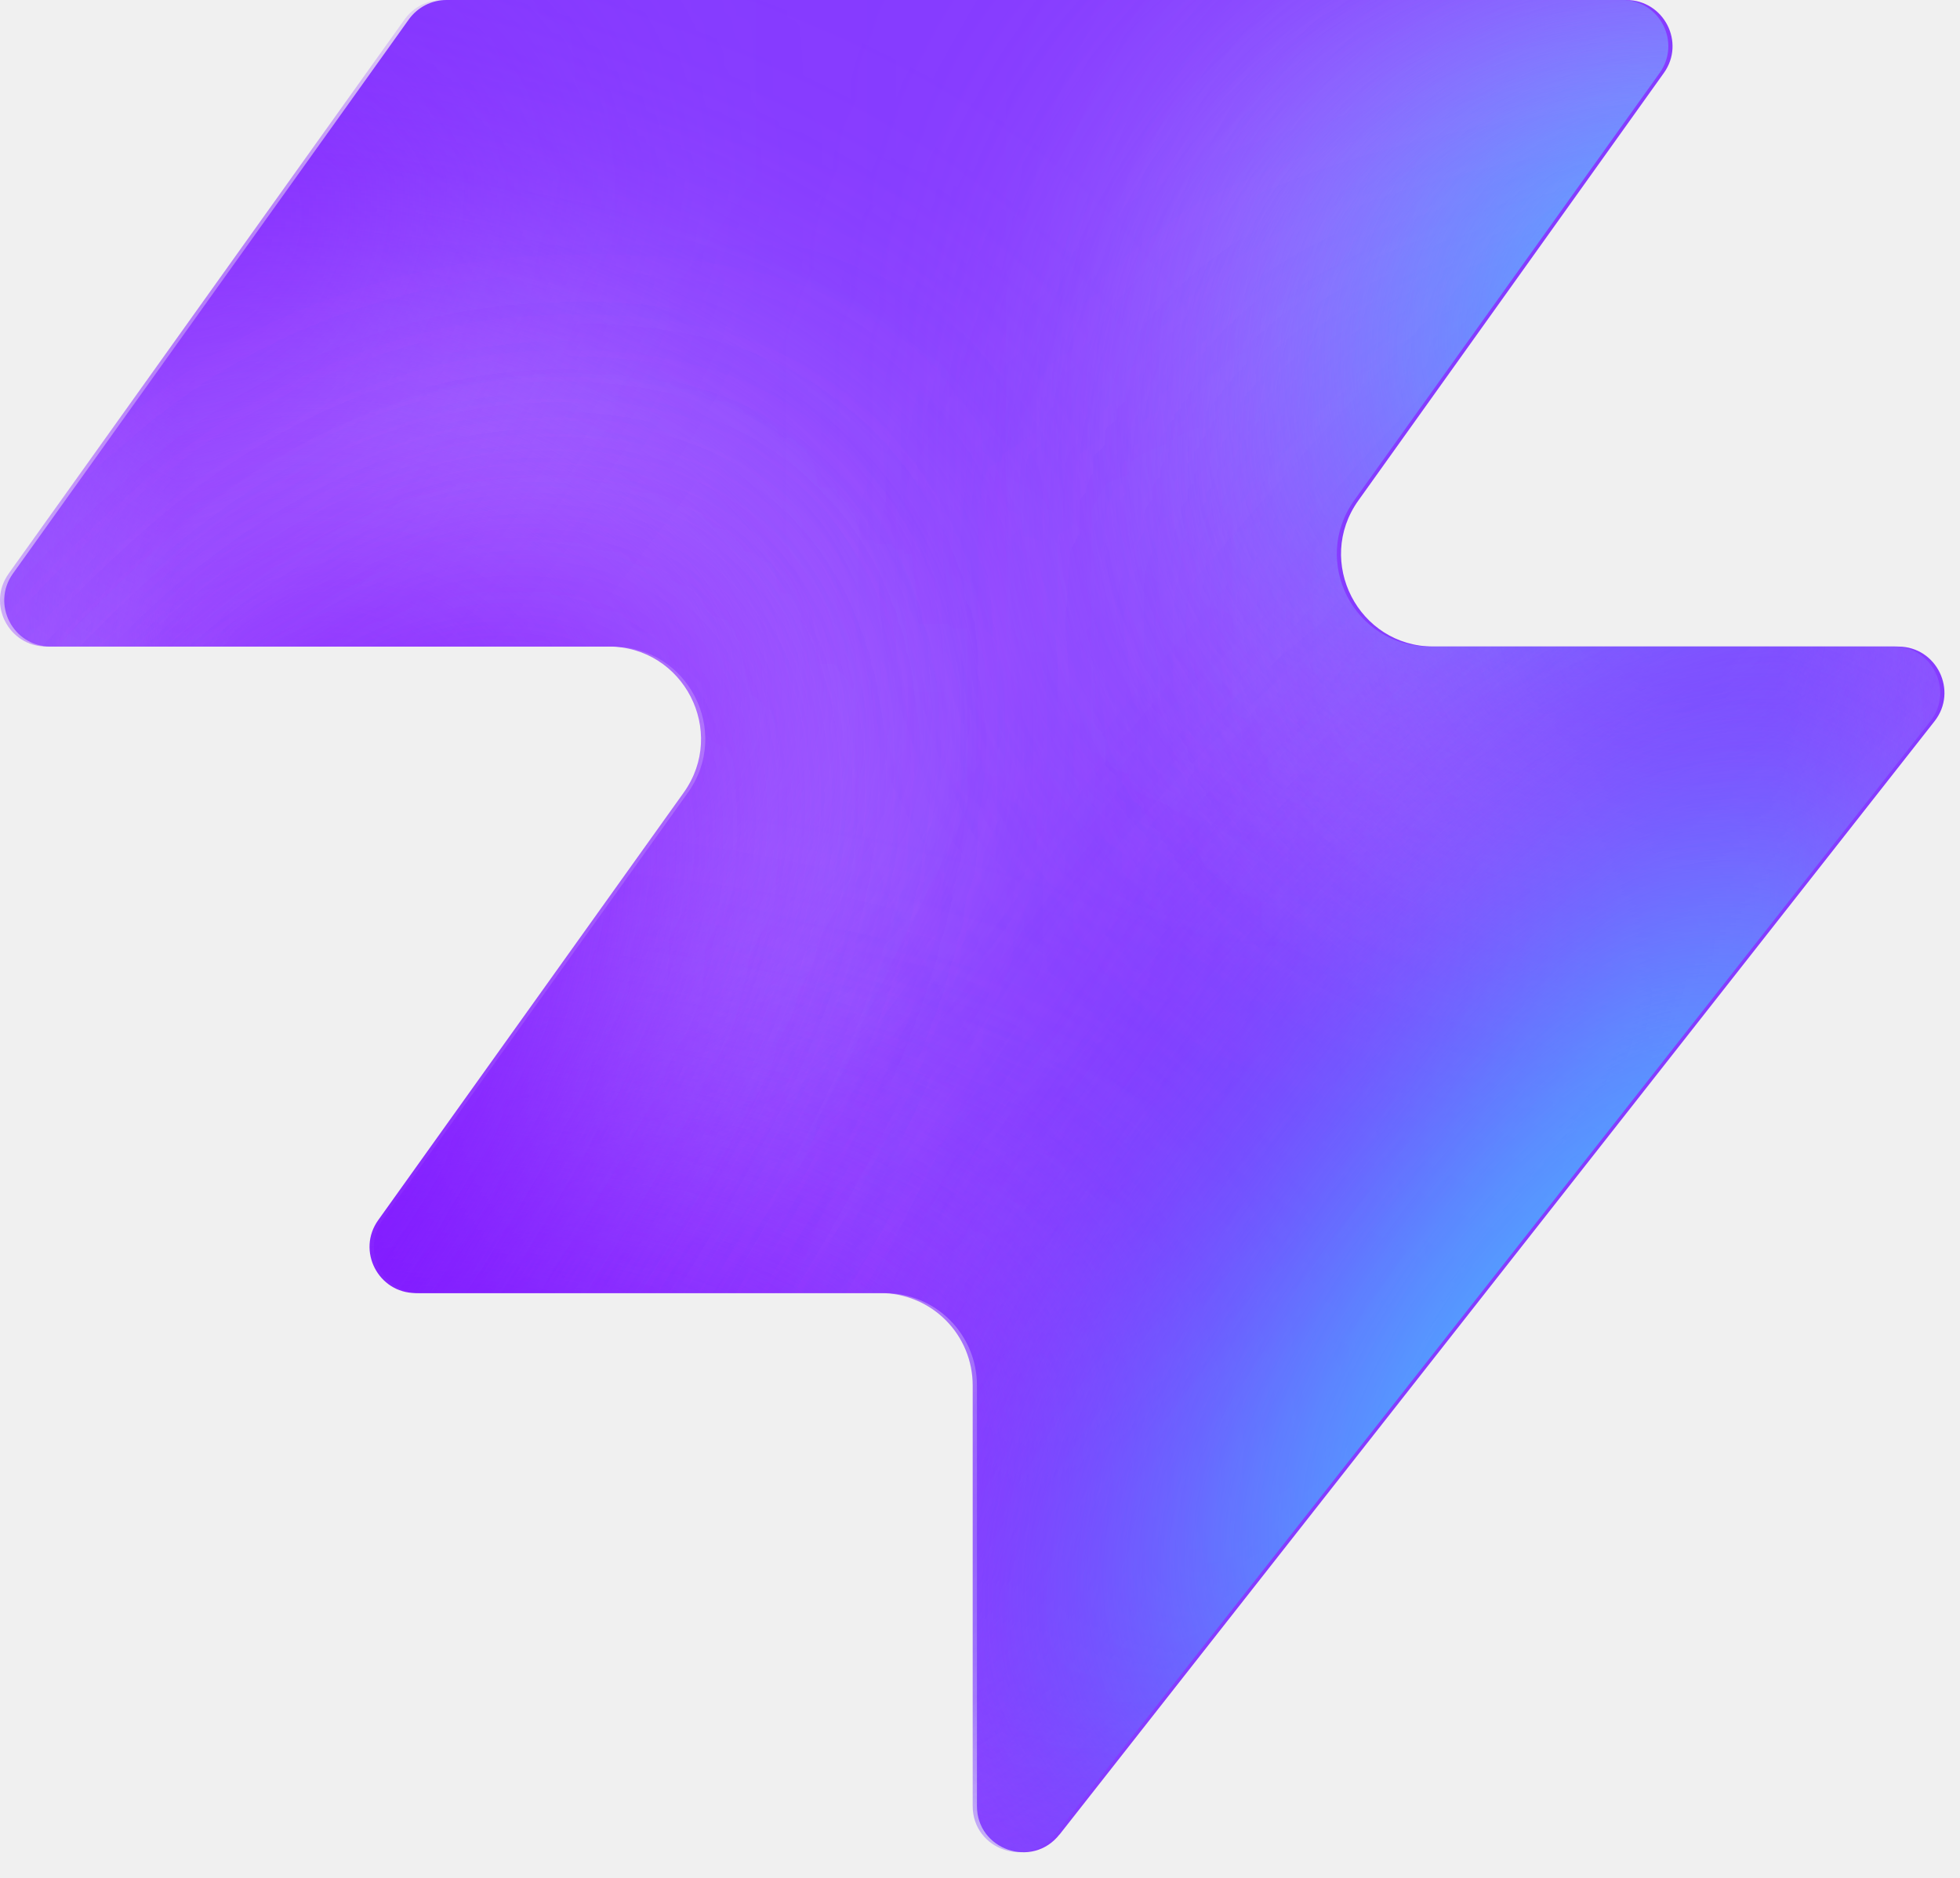
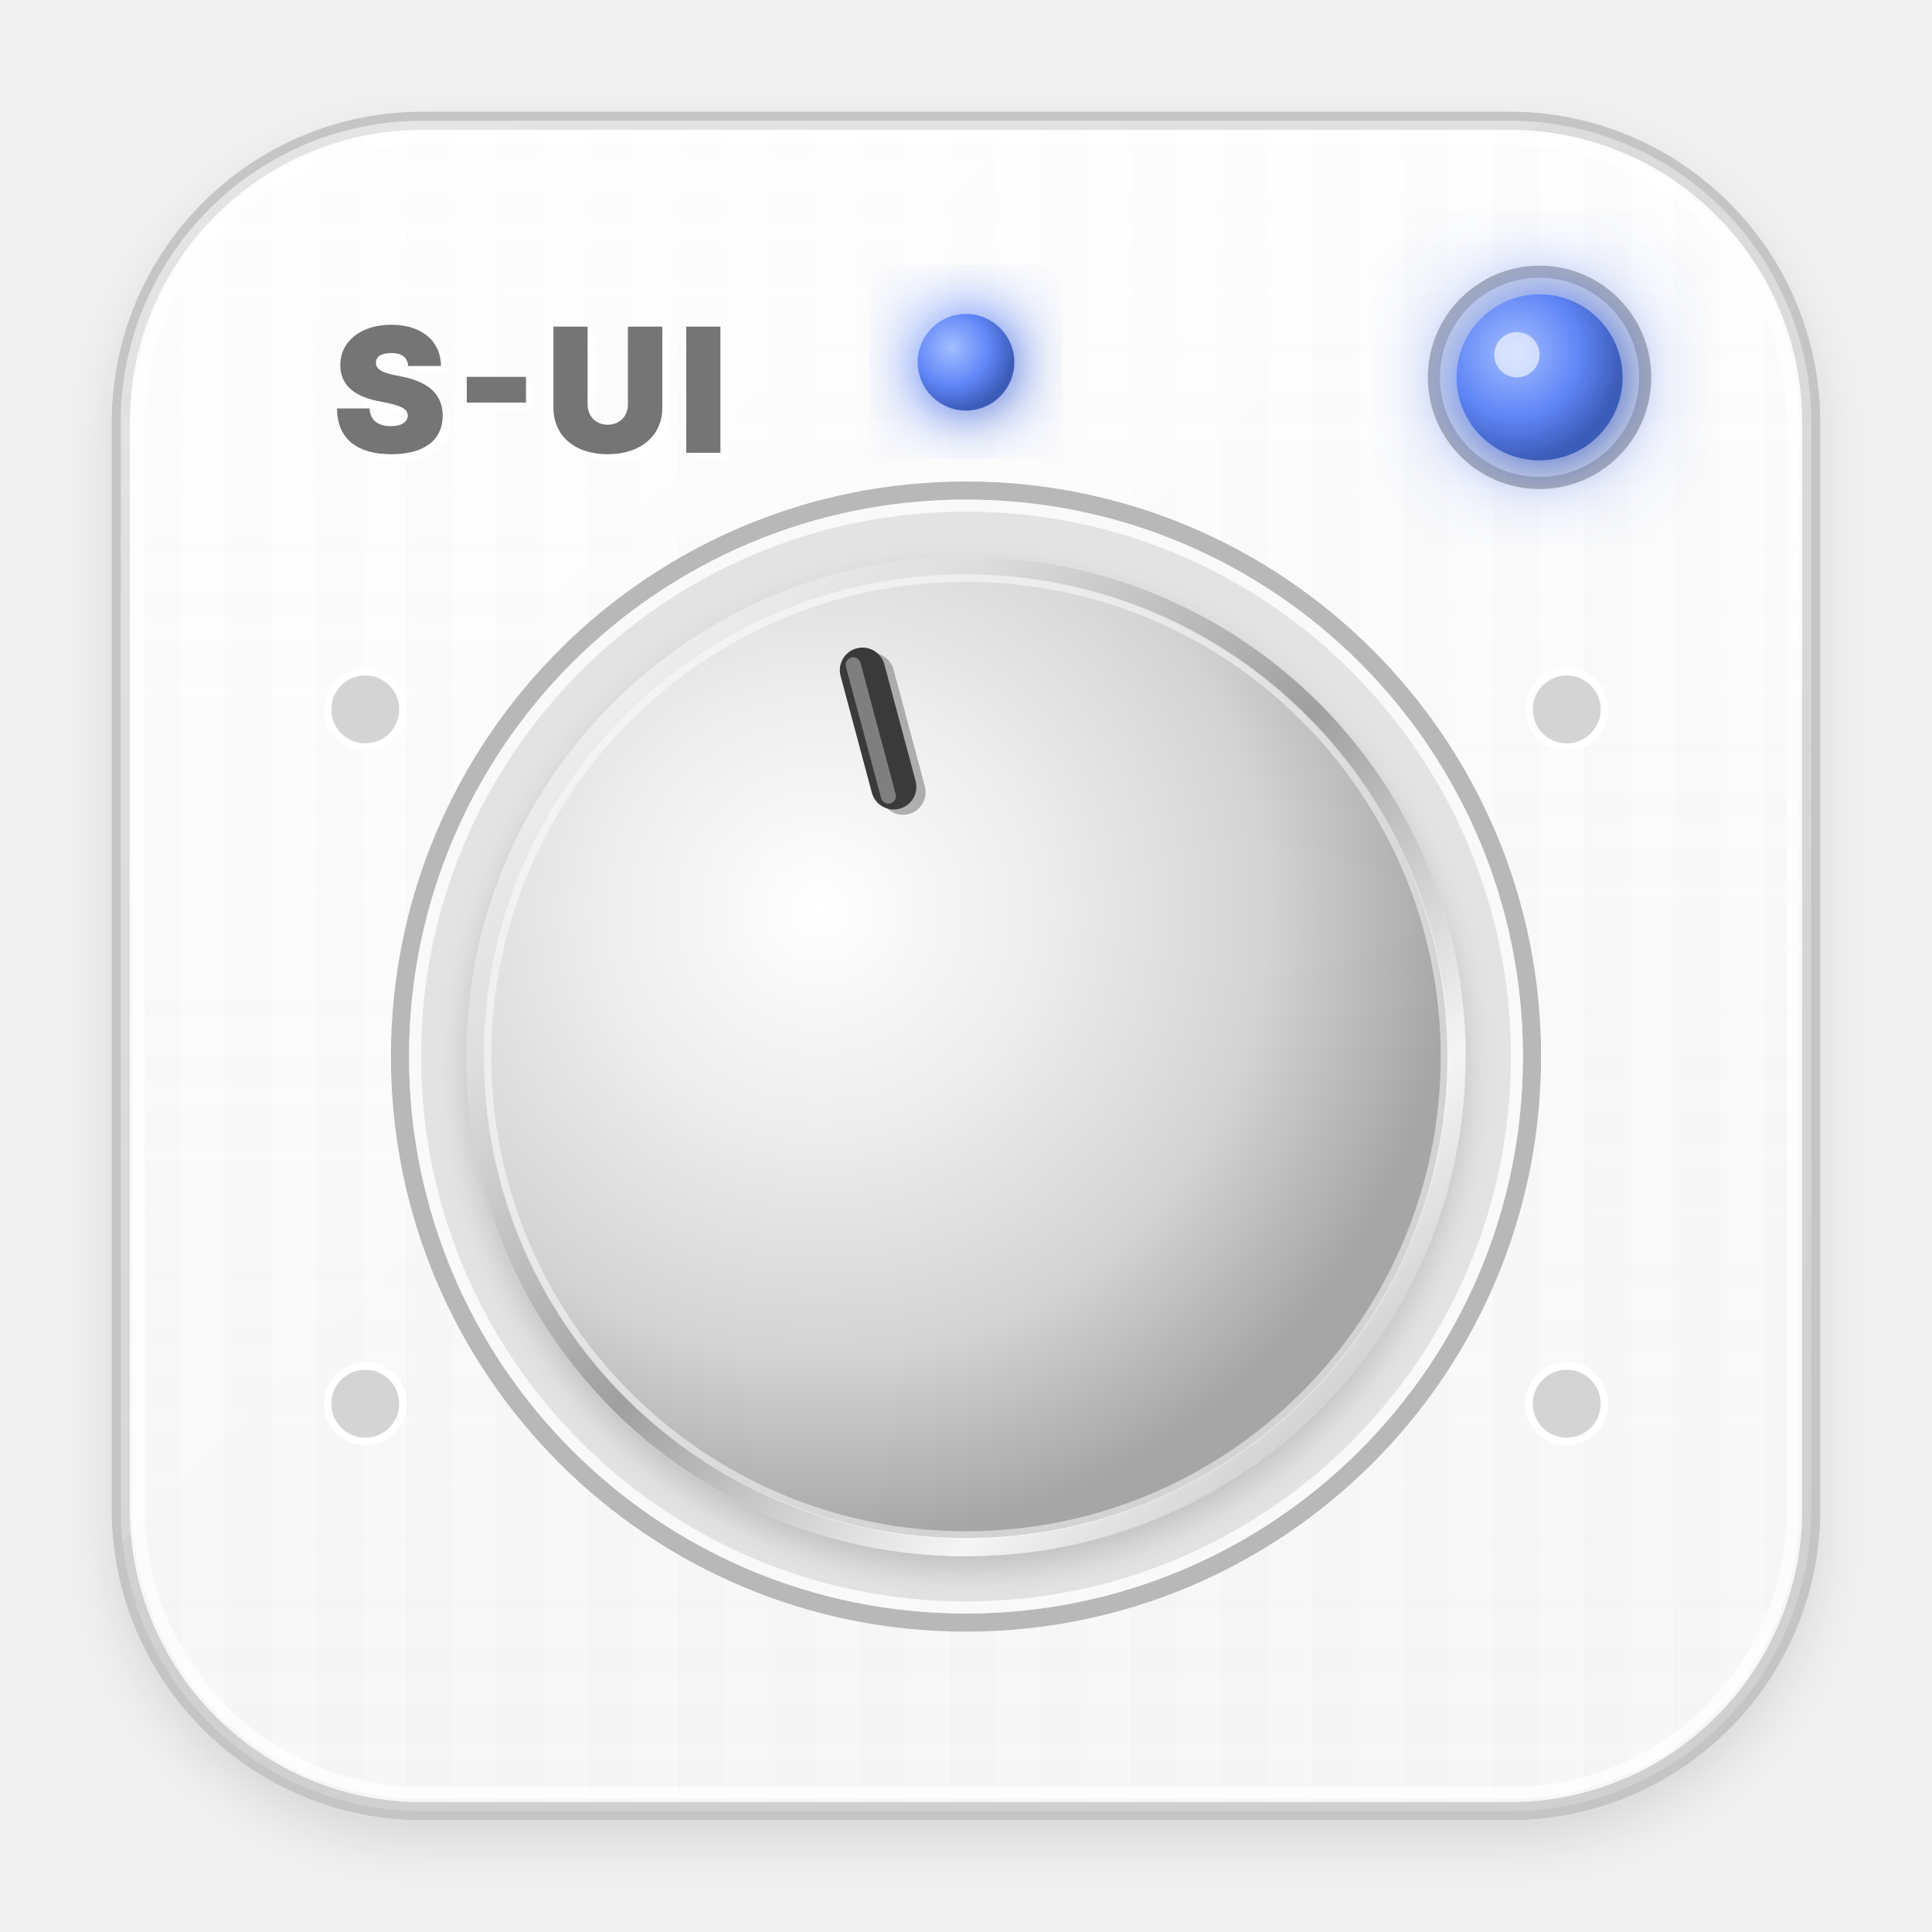
- <svg xmlns="http://www.w3.org/2000/svg" width="48" height="46" fill="none" viewBox="0 0 48 46">
-   <path fill="#863bff" d="M25.946 44.938c-.664.845-2.021.375-2.021-.698V33.937a2.26 2.26 0 0 0-2.262-2.262H10.287c-.92 0-1.456-1.04-.92-1.788l7.48-10.471c1.07-1.497 0-3.578-1.842-3.578H1.237c-.92 0-1.456-1.04-.92-1.788L10.013.474c.214-.297.556-.474.92-.474h28.894c.92 0 1.456 1.04.92 1.788l-7.48 10.471c-1.07 1.498 0 3.579 1.842 3.579h11.377c.943 0 1.473 1.088.89 1.83L25.947 44.94z" style="fill:#863bff;fill:color(display-p3 .525 .23 1);fill-opacity:1" />
-   <mask id="a" width="48" height="46" x="0" y="0" maskUnits="userSpaceOnUse" style="mask-type:alpha">
-     <path fill="#000" d="M25.842 44.938c-.664.844-2.021.375-2.021-.698V33.937a2.26 2.26 0 0 0-2.262-2.262H10.183c-.92 0-1.456-1.04-.92-1.788l7.48-10.471c1.07-1.498 0-3.579-1.842-3.579H1.133c-.92 0-1.456-1.04-.92-1.787L9.91.473c.214-.297.556-.474.92-.474h28.894c.92 0 1.456 1.04.92 1.788l-7.48 10.471c-1.07 1.498 0 3.578 1.842 3.578h11.377c.943 0 1.473 1.088.89 1.832L25.843 44.94z" style="fill:#000;fill-opacity:1" />
-   </mask>
-   <g mask="url(#a)">
-     <g filter="url(#b)">
-       <ellipse cx="5.508" cy="14.704" fill="#ede6ff" rx="5.508" ry="14.704" style="fill:#ede6ff;fill:color(display-p3 .927 .903 1);fill-opacity:1" transform="matrix(.00324 1 1 -.00324 -4.47 31.516)" />
-     </g>
-     <g filter="url(#c)">
-       <ellipse cx="10.399" cy="29.851" fill="#ede6ff" rx="10.399" ry="29.851" style="fill:#ede6ff;fill:color(display-p3 .927 .903 1);fill-opacity:1" transform="matrix(.00324 1 1 -.00324 -39.328 7.883)" />
-     </g>
-     <g filter="url(#d)">
-       <ellipse cx="5.508" cy="30.487" fill="#7e14ff" rx="5.508" ry="30.487" style="fill:#7e14ff;fill:color(display-p3 .492 .077 1);fill-opacity:1" transform="rotate(89.814 -25.913 -14.639)scale(1 -1)" />
-     </g>
-     <g filter="url(#e)">
-       <ellipse cx="5.508" cy="30.599" fill="#7e14ff" rx="5.508" ry="30.599" style="fill:#7e14ff;fill:color(display-p3 .492 .077 1);fill-opacity:1" transform="rotate(89.814 -32.644 -3.334)scale(1 -1)" />
-     </g>
-     <g filter="url(#f)">
-       <ellipse cx="5.508" cy="30.599" fill="#7e14ff" rx="5.508" ry="30.599" style="fill:#7e14ff;fill:color(display-p3 .492 .077 1);fill-opacity:1" transform="matrix(.00324 1 1 -.00324 -34.34 30.47)" />
-     </g>
-     <g filter="url(#g)">
-       <ellipse cx="14.072" cy="22.078" fill="#ede6ff" rx="14.072" ry="22.078" style="fill:#ede6ff;fill:color(display-p3 .927 .903 1);fill-opacity:1" transform="rotate(93.35 24.506 48.493)scale(-1 1)" />
-     </g>
-     <g filter="url(#h)">
-       <ellipse cx="3.47" cy="21.501" fill="#7e14ff" rx="3.47" ry="21.501" style="fill:#7e14ff;fill:color(display-p3 .492 .077 1);fill-opacity:1" transform="rotate(89.009 28.708 47.59)scale(-1 1)" />
-     </g>
-     <g filter="url(#i)">
-       <ellipse cx="3.47" cy="21.501" fill="#7e14ff" rx="3.47" ry="21.501" style="fill:#7e14ff;fill:color(display-p3 .492 .077 1);fill-opacity:1" transform="rotate(89.009 28.708 47.59)scale(-1 1)" />
-     </g>
-     <g filter="url(#j)">
-       <ellipse cx=".387" cy="8.972" fill="#7e14ff" rx="4.407" ry="29.108" style="fill:#7e14ff;fill:color(display-p3 .492 .077 1);fill-opacity:1" transform="rotate(39.51 .387 8.972)" />
-     </g>
-     <g filter="url(#k)">
-       <ellipse cx="47.523" cy="-6.092" fill="#7e14ff" rx="4.407" ry="29.108" style="fill:#7e14ff;fill:color(display-p3 .492 .077 1);fill-opacity:1" transform="rotate(37.892 47.523 -6.092)" />
-     </g>
-     <g filter="url(#l)">
-       <ellipse cx="41.412" cy="6.333" fill="#47bfff" rx="5.971" ry="9.665" style="fill:#47bfff;fill:color(display-p3 .28 .748 1);fill-opacity:1" transform="rotate(37.892 41.412 6.333)" />
-     </g>
-     <g filter="url(#m)">
-       <ellipse cx="-1.879" cy="38.332" fill="#7e14ff" rx="4.407" ry="29.108" style="fill:#7e14ff;fill:color(display-p3 .492 .077 1);fill-opacity:1" transform="rotate(37.892 -1.88 38.332)" />
-     </g>
-     <g filter="url(#n)">
-       <ellipse cx="-1.879" cy="38.332" fill="#7e14ff" rx="4.407" ry="29.108" style="fill:#7e14ff;fill:color(display-p3 .492 .077 1);fill-opacity:1" transform="rotate(37.892 -1.88 38.332)" />
-     </g>
-     <g filter="url(#o)">
-       <ellipse cx="35.651" cy="29.907" fill="#7e14ff" rx="4.407" ry="29.108" style="fill:#7e14ff;fill:color(display-p3 .492 .077 1);fill-opacity:1" transform="rotate(37.892 35.651 29.907)" />
-     </g>
-     <g filter="url(#p)">
-       <ellipse cx="38.418" cy="32.4" fill="#47bfff" rx="5.971" ry="15.297" style="fill:#47bfff;fill:color(display-p3 .28 .748 1);fill-opacity:1" transform="rotate(37.892 38.418 32.4)" />
-     </g>
+ <svg xmlns="http://www.w3.org/2000/svg" viewBox="0 0 128 128" width="128" height="128">
+   <defs>
+     <filter id="plate-shadow" x="-20%" y="-20%" width="140%" height="140%">
+       <feDropShadow dx="0" dy="6" stdDeviation="6" flood-color="#000000" flood-opacity="0.22" />
+       <feDropShadow dx="0" dy="1.5" stdDeviation="1.5" flood-color="#000000" flood-opacity="0.1" />
+     </filter>
+     <filter id="knob-shadow" x="-20%" y="-20%" width="140%" height="140%">
+       <feDropShadow dx="0" dy="4" stdDeviation="3.5" flood-color="#000000" flood-opacity="0.28" />
+       <feDropShadow dx="0" dy="1" stdDeviation="1" flood-color="#000000" flood-opacity="0.15" />
+     </filter>
+     <filter id="blue-glow" x="-50%" y="-50%" width="200%" height="200%">
+       <feDropShadow dx="0" dy="0" stdDeviation="3" flood-color="#6085f7" flood-opacity="0.85" />
+       <feGaussianBlur stdDeviation="1.5" result="blur" />
+       <feMerge>
+         <feMergeNode in="blur" />
+         <feMergeNode in="SourceGraphic" />
+       </feMerge>
+     </filter>
+     <linearGradient id="bezel-grad" x1="0%" y1="0%" x2="100%" y2="100%">
+       <stop offset="0%" stop-color="#ffffff" />
+       <stop offset="25%" stop-color="#dedede" />
+       <stop offset="50%" stop-color="#9f9f9f" />
+       <stop offset="75%" stop-color="#f5f5f5" />
+       <stop offset="100%" stop-color="#aaaaaa" />
+     </linearGradient>
+     <pattern id="ribs" width="6" height="6" patternUnits="userSpaceOnUse">
+       <rect width="3" height="6" fill="#fdfdfd" />
+       <rect x="3" width="3" height="6" fill="#fafafa" />
+     </pattern>
+     <linearGradient id="plate-grad" x1="0%" y1="0%" x2="0%" y2="100%">
+       <stop offset="0%" stop-color="#ffffff" stop-opacity="0.4" />
+       <stop offset="100%" stop-color="#e8e8e8" stop-opacity="0.3" />
+     </linearGradient>
+     <radialGradient id="knob-grad" cx="35%" cy="35%" r="65%">
+       <stop offset="0%" stop-color="#ffffff" />
+       <stop offset="35%" stop-color="#ededed" />
+       <stop offset="70%" stop-color="#d4d4d4" />
+       <stop offset="100%" stop-color="#a6a6a6" />
+     </radialGradient>
+     <radialGradient id="led-blue" cx="35%" cy="35%" r="65%">
+       <stop offset="0%" stop-color="#a2beff" />
+       <stop offset="60%" stop-color="#6085f7" />
+       <stop offset="100%" stop-color="#3b5cb8" />
+     </radialGradient>
+     <linearGradient id="plate-glare" x1="0%" y1="0%" x2="100%" y2="100%">
+       <stop offset="0%" stop-color="#ffffff" stop-opacity="0.25" />
+       <stop offset="42%" stop-color="#ffffff" stop-opacity="0.12" />
+       <stop offset="42.1%" stop-color="#ffffff" stop-opacity="0" />
+       <stop offset="100%" stop-color="#ffffff" stop-opacity="0" />
+     </linearGradient>
+   </defs>
+   <rect x="8" y="8" width="112" height="112" rx="20" fill="url(#ribs)" filter="url(#plate-shadow)" stroke="#c5c5c5" stroke-width="1.2" />
+   <rect x="8" y="8" width="112" height="112" rx="20" fill="url(#plate-grad)" pointer-events="none" />
+   <rect x="8" y="8" width="112" height="112" rx="20" fill="url(#plate-glare)" pointer-events="none" />
+   <rect x="9.2" y="9.2" width="109.6" height="109.6" rx="18.8" fill="none" stroke="#ffffff" stroke-width="0.8" stroke-opacity="0.7" pointer-events="none" />
+   <text x="22.5" y="30.5" font-family="-apple-system, BlinkMacSystemFont, 'SF Pro Text', sans-serif" font-size="11.5" font-weight="900" fill="#ffffff" opacity="0.85" letter-spacing="0.5">S-UI</text>
+   <text x="22" y="30" font-family="-apple-system, BlinkMacSystemFont, 'SF Pro Text', sans-serif" font-size="11.5" font-weight="900" fill="#757575" letter-spacing="0.5">S-UI</text>
+   <circle cx="102" cy="25" r="7" fill="#dfdfdf" stroke="#b0b0b0" stroke-width="0.8" />
+   <circle cx="102" cy="25" r="5.5" fill="url(#led-blue)" filter="url(#blue-glow)" />
+   <circle cx="100.5" cy="23.5" r="1.5" fill="#ffffff" opacity="0.6" />
+   <circle cx="24.2" cy="93" r="2.5" fill="#d4d4d4" stroke="#ffffff" stroke-width="0.5" />
+   <circle cx="24.2" cy="47" r="2.5" fill="#d4d4d4" stroke="#ffffff" stroke-width="0.5" />
+   <circle cx="103.8" cy="47" r="2.5" fill="#d4d4d4" stroke="#ffffff" stroke-width="0.5" />
+   <circle cx="103.8" cy="93" r="2.5" fill="#d4d4d4" stroke="#ffffff" stroke-width="0.5" />
+   <circle cx="64" cy="24" r="3.2" fill="url(#led-blue)" filter="url(#blue-glow)" />
+   <circle cx="64" cy="70" r="37.5" fill="#e3e3e3" stroke="#b8b8b8" stroke-width="1.2" />
+   <circle cx="64" cy="70" r="36.5" fill="none" stroke="#ffffff" stroke-width="0.8" stroke-opacity="0.8" />
+   <g filter="url(#knob-shadow)">
+     <circle cx="64" cy="70" r="32.5" fill="url(#knob-grad)" />
+     <circle cx="64" cy="70" r="32.5" fill="none" stroke="url(#bezel-grad)" stroke-width="1.2" />
+     <circle cx="64" cy="70" r="31.7" fill="none" stroke="#ffffff" stroke-width="0.5" stroke-opacity="0.5" />
  </g>
-   <defs>
-     <filter id="b" width="60.045" height="41.654" x="-19.77" y="16.149" color-interpolation-filters="sRGB" filterUnits="userSpaceOnUse">
-       <feFlood flood-opacity="0" result="BackgroundImageFix" />
-       <feBlend in="SourceGraphic" in2="BackgroundImageFix" result="shape" />
-       <feGaussianBlur result="effect1_foregroundBlur_2002_17158" stdDeviation="7.659" />
-     </filter>
-     <filter id="c" width="90.34" height="51.437" x="-54.613" y="-7.533" color-interpolation-filters="sRGB" filterUnits="userSpaceOnUse">
-       <feFlood flood-opacity="0" result="BackgroundImageFix" />
-       <feBlend in="SourceGraphic" in2="BackgroundImageFix" result="shape" />
-       <feGaussianBlur result="effect1_foregroundBlur_2002_17158" stdDeviation="7.659" />
-     </filter>
-     <filter id="d" width="79.355" height="29.4" x="-49.64" y="2.03" color-interpolation-filters="sRGB" filterUnits="userSpaceOnUse">
-       <feFlood flood-opacity="0" result="BackgroundImageFix" />
-       <feBlend in="SourceGraphic" in2="BackgroundImageFix" result="shape" />
-       <feGaussianBlur result="effect1_foregroundBlur_2002_17158" stdDeviation="4.596" />
-     </filter>
-     <filter id="e" width="79.579" height="29.4" x="-45.045" y="20.029" color-interpolation-filters="sRGB" filterUnits="userSpaceOnUse">
-       <feFlood flood-opacity="0" result="BackgroundImageFix" />
-       <feBlend in="SourceGraphic" in2="BackgroundImageFix" result="shape" />
-       <feGaussianBlur result="effect1_foregroundBlur_2002_17158" stdDeviation="4.596" />
-     </filter>
-     <filter id="f" width="79.579" height="29.4" x="-43.513" y="21.178" color-interpolation-filters="sRGB" filterUnits="userSpaceOnUse">
-       <feFlood flood-opacity="0" result="BackgroundImageFix" />
-       <feBlend in="SourceGraphic" in2="BackgroundImageFix" result="shape" />
-       <feGaussianBlur result="effect1_foregroundBlur_2002_17158" stdDeviation="4.596" />
-     </filter>
-     <filter id="g" width="74.749" height="58.852" x="15.756" y="-17.901" color-interpolation-filters="sRGB" filterUnits="userSpaceOnUse">
-       <feFlood flood-opacity="0" result="BackgroundImageFix" />
-       <feBlend in="SourceGraphic" in2="BackgroundImageFix" result="shape" />
-       <feGaussianBlur result="effect1_foregroundBlur_2002_17158" stdDeviation="7.659" />
-     </filter>
-     <filter id="h" width="61.377" height="25.362" x="23.548" y="2.284" color-interpolation-filters="sRGB" filterUnits="userSpaceOnUse">
-       <feFlood flood-opacity="0" result="BackgroundImageFix" />
-       <feBlend in="SourceGraphic" in2="BackgroundImageFix" result="shape" />
-       <feGaussianBlur result="effect1_foregroundBlur_2002_17158" stdDeviation="4.596" />
-     </filter>
-     <filter id="i" width="61.377" height="25.362" x="23.548" y="2.284" color-interpolation-filters="sRGB" filterUnits="userSpaceOnUse">
-       <feFlood flood-opacity="0" result="BackgroundImageFix" />
-       <feBlend in="SourceGraphic" in2="BackgroundImageFix" result="shape" />
-       <feGaussianBlur result="effect1_foregroundBlur_2002_17158" stdDeviation="4.596" />
-     </filter>
-     <filter id="j" width="56.045" height="63.649" x="-27.636" y="-22.853" color-interpolation-filters="sRGB" filterUnits="userSpaceOnUse">
-       <feFlood flood-opacity="0" result="BackgroundImageFix" />
-       <feBlend in="SourceGraphic" in2="BackgroundImageFix" result="shape" />
-       <feGaussianBlur result="effect1_foregroundBlur_2002_17158" stdDeviation="4.596" />
-     </filter>
-     <filter id="k" width="54.814" height="64.646" x="20.116" y="-38.415" color-interpolation-filters="sRGB" filterUnits="userSpaceOnUse">
-       <feFlood flood-opacity="0" result="BackgroundImageFix" />
-       <feBlend in="SourceGraphic" in2="BackgroundImageFix" result="shape" />
-       <feGaussianBlur result="effect1_foregroundBlur_2002_17158" stdDeviation="4.596" />
-     </filter>
-     <filter id="l" width="33.541" height="35.313" x="24.641" y="-11.323" color-interpolation-filters="sRGB" filterUnits="userSpaceOnUse">
-       <feFlood flood-opacity="0" result="BackgroundImageFix" />
-       <feBlend in="SourceGraphic" in2="BackgroundImageFix" result="shape" />
-       <feGaussianBlur result="effect1_foregroundBlur_2002_17158" stdDeviation="4.596" />
-     </filter>
-     <filter id="m" width="54.814" height="64.646" x="-29.286" y="6.009" color-interpolation-filters="sRGB" filterUnits="userSpaceOnUse">
-       <feFlood flood-opacity="0" result="BackgroundImageFix" />
-       <feBlend in="SourceGraphic" in2="BackgroundImageFix" result="shape" />
-       <feGaussianBlur result="effect1_foregroundBlur_2002_17158" stdDeviation="4.596" />
-     </filter>
-     <filter id="n" width="54.814" height="64.646" x="-29.286" y="6.009" color-interpolation-filters="sRGB" filterUnits="userSpaceOnUse">
-       <feFlood flood-opacity="0" result="BackgroundImageFix" />
-       <feBlend in="SourceGraphic" in2="BackgroundImageFix" result="shape" />
-       <feGaussianBlur result="effect1_foregroundBlur_2002_17158" stdDeviation="4.596" />
-     </filter>
-     <filter id="o" width="54.814" height="64.646" x="8.244" y="-2.416" color-interpolation-filters="sRGB" filterUnits="userSpaceOnUse">
-       <feFlood flood-opacity="0" result="BackgroundImageFix" />
-       <feBlend in="SourceGraphic" in2="BackgroundImageFix" result="shape" />
-       <feGaussianBlur result="effect1_foregroundBlur_2002_17158" stdDeviation="4.596" />
-     </filter>
-     <filter id="p" width="39.409" height="43.623" x="18.713" y="10.588" color-interpolation-filters="sRGB" filterUnits="userSpaceOnUse">
-       <feFlood flood-opacity="0" result="BackgroundImageFix" />
-       <feBlend in="SourceGraphic" in2="BackgroundImageFix" result="shape" />
-       <feGaussianBlur result="effect1_foregroundBlur_2002_17158" stdDeviation="4.596" />
-     </filter>
-   </defs>
+   <g transform="rotate(-15, 64, 70)">
+     <rect x="62.5" y="42" width="3" height="11" rx="1.5" fill="#808080" opacity="0.6" transform="translate(0.5, 0.5)" />
+     <rect x="62.5" y="42" width="3" height="11" rx="1.5" fill="#3a3a3a" />
+     <rect x="63" y="42.5" width="1" height="10" rx="0.5" fill="#ffffff" opacity="0.35" />
+   </g>
</svg>
